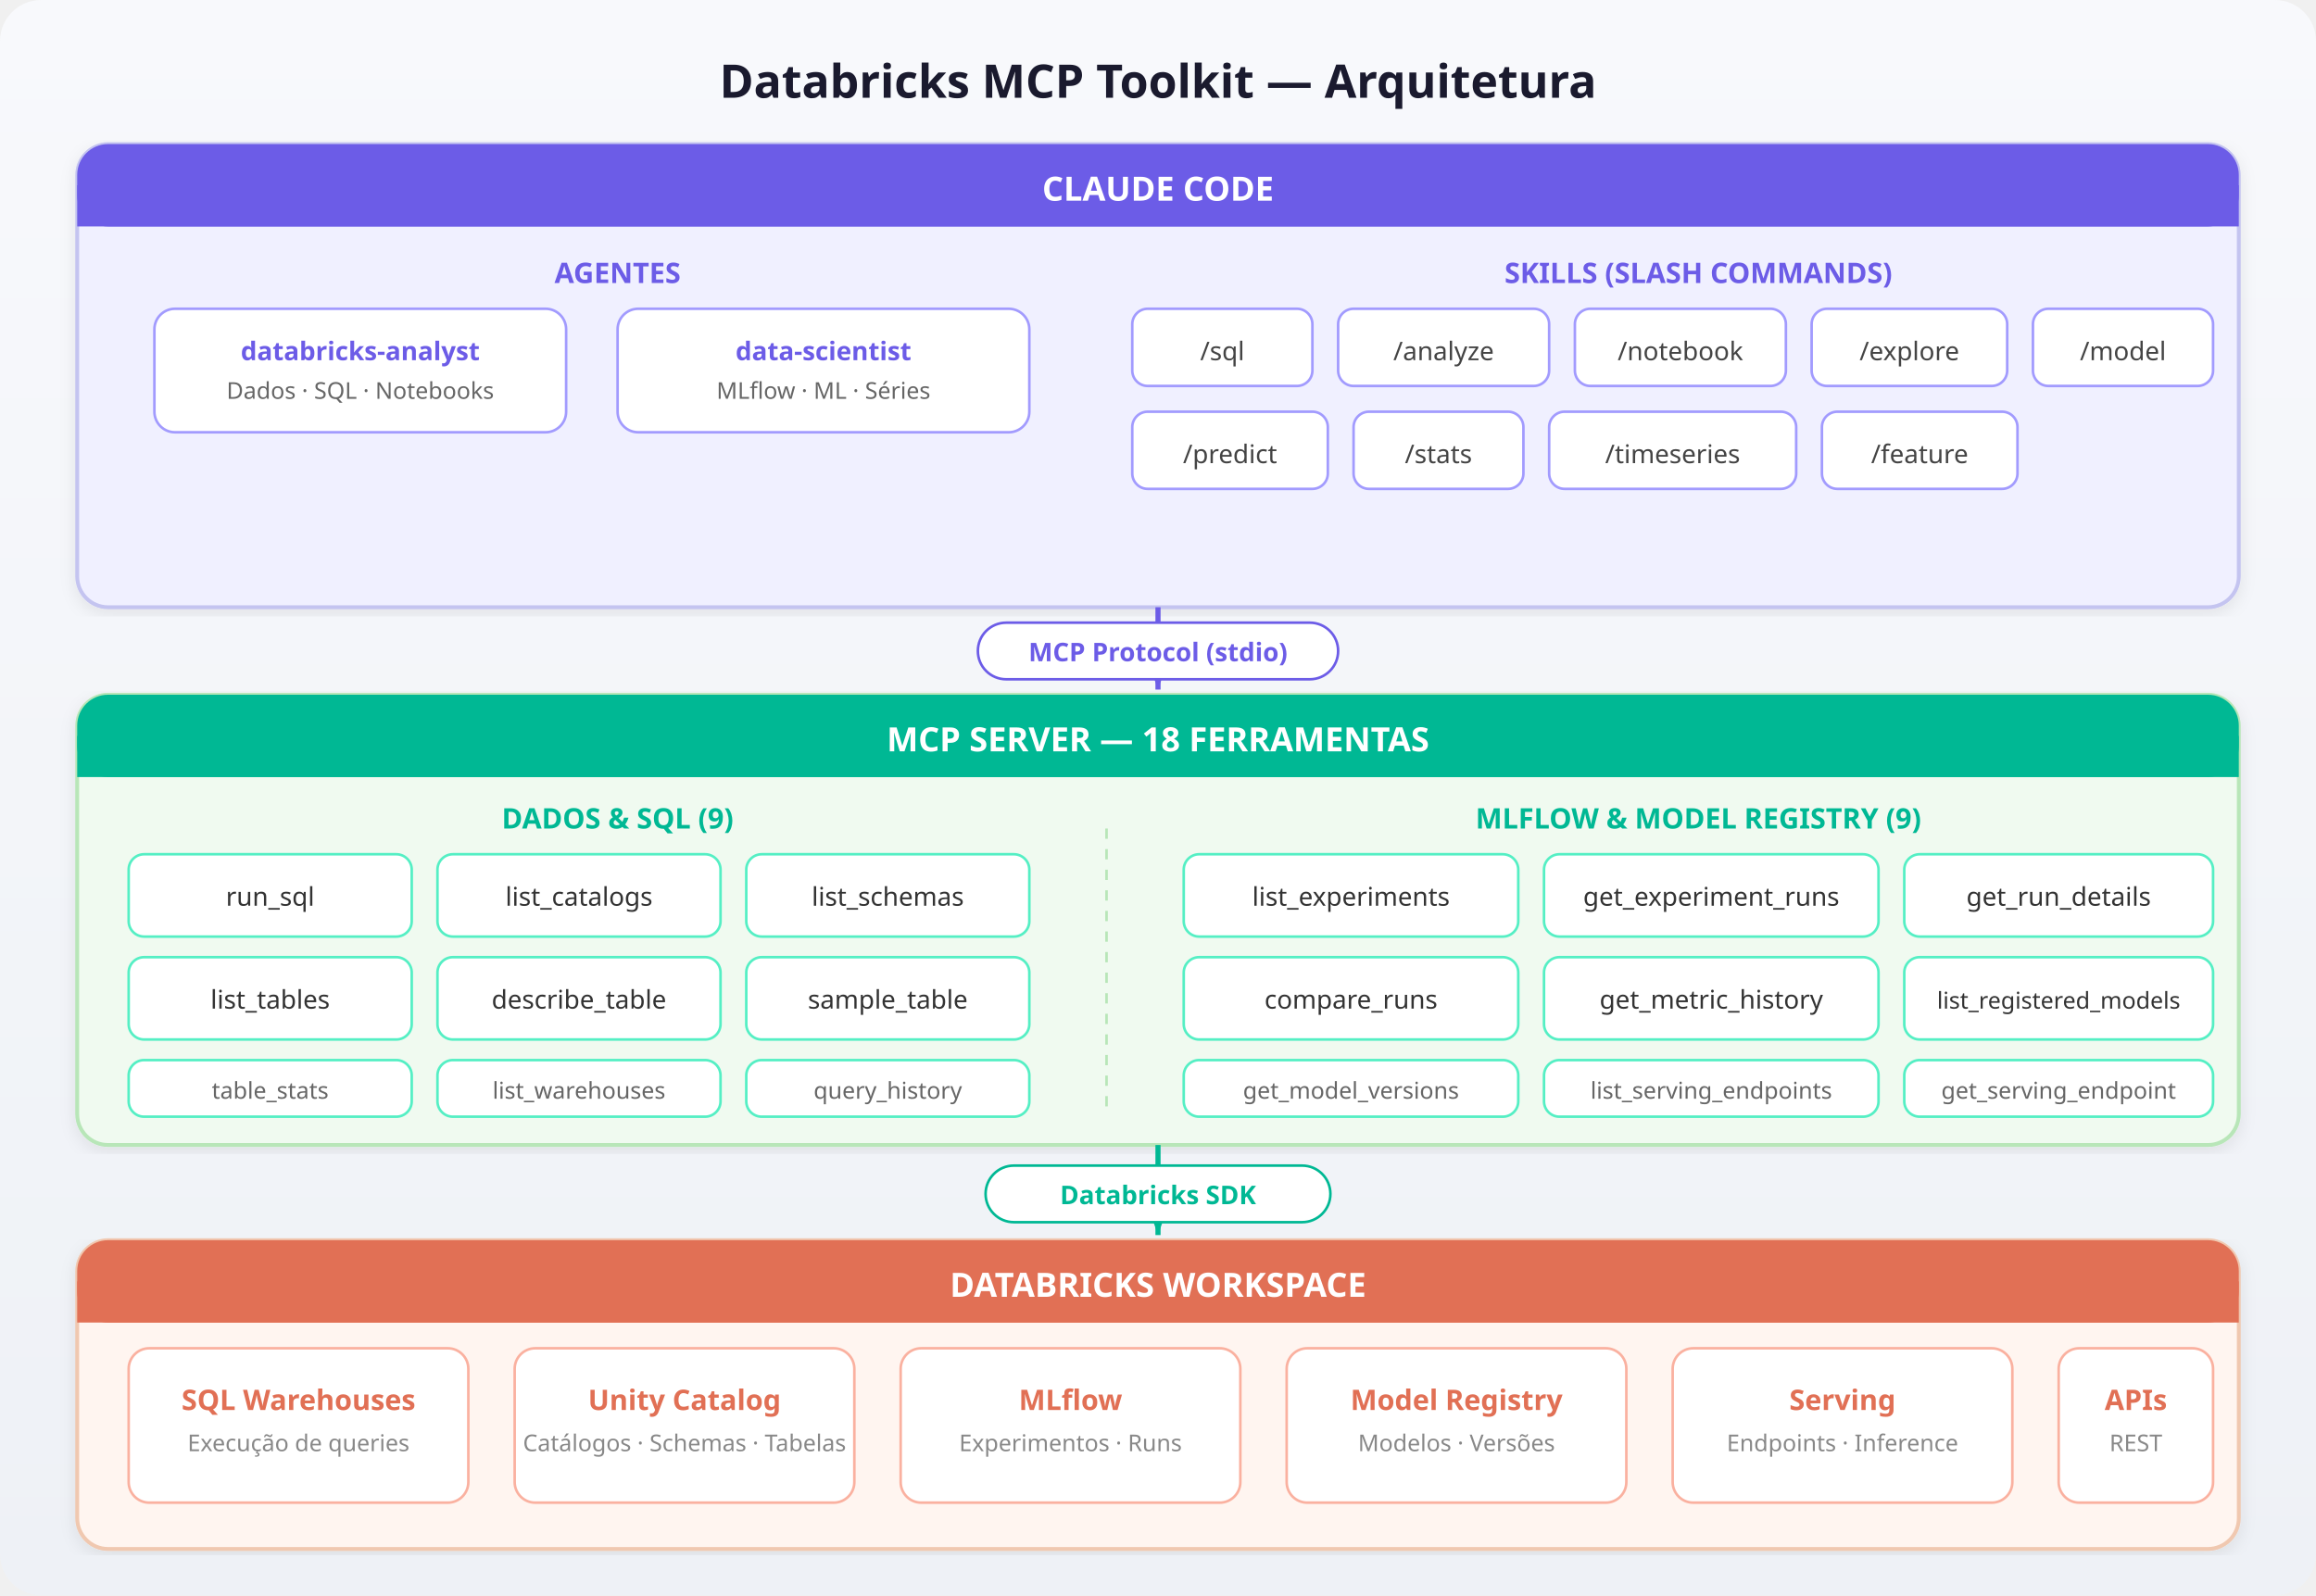
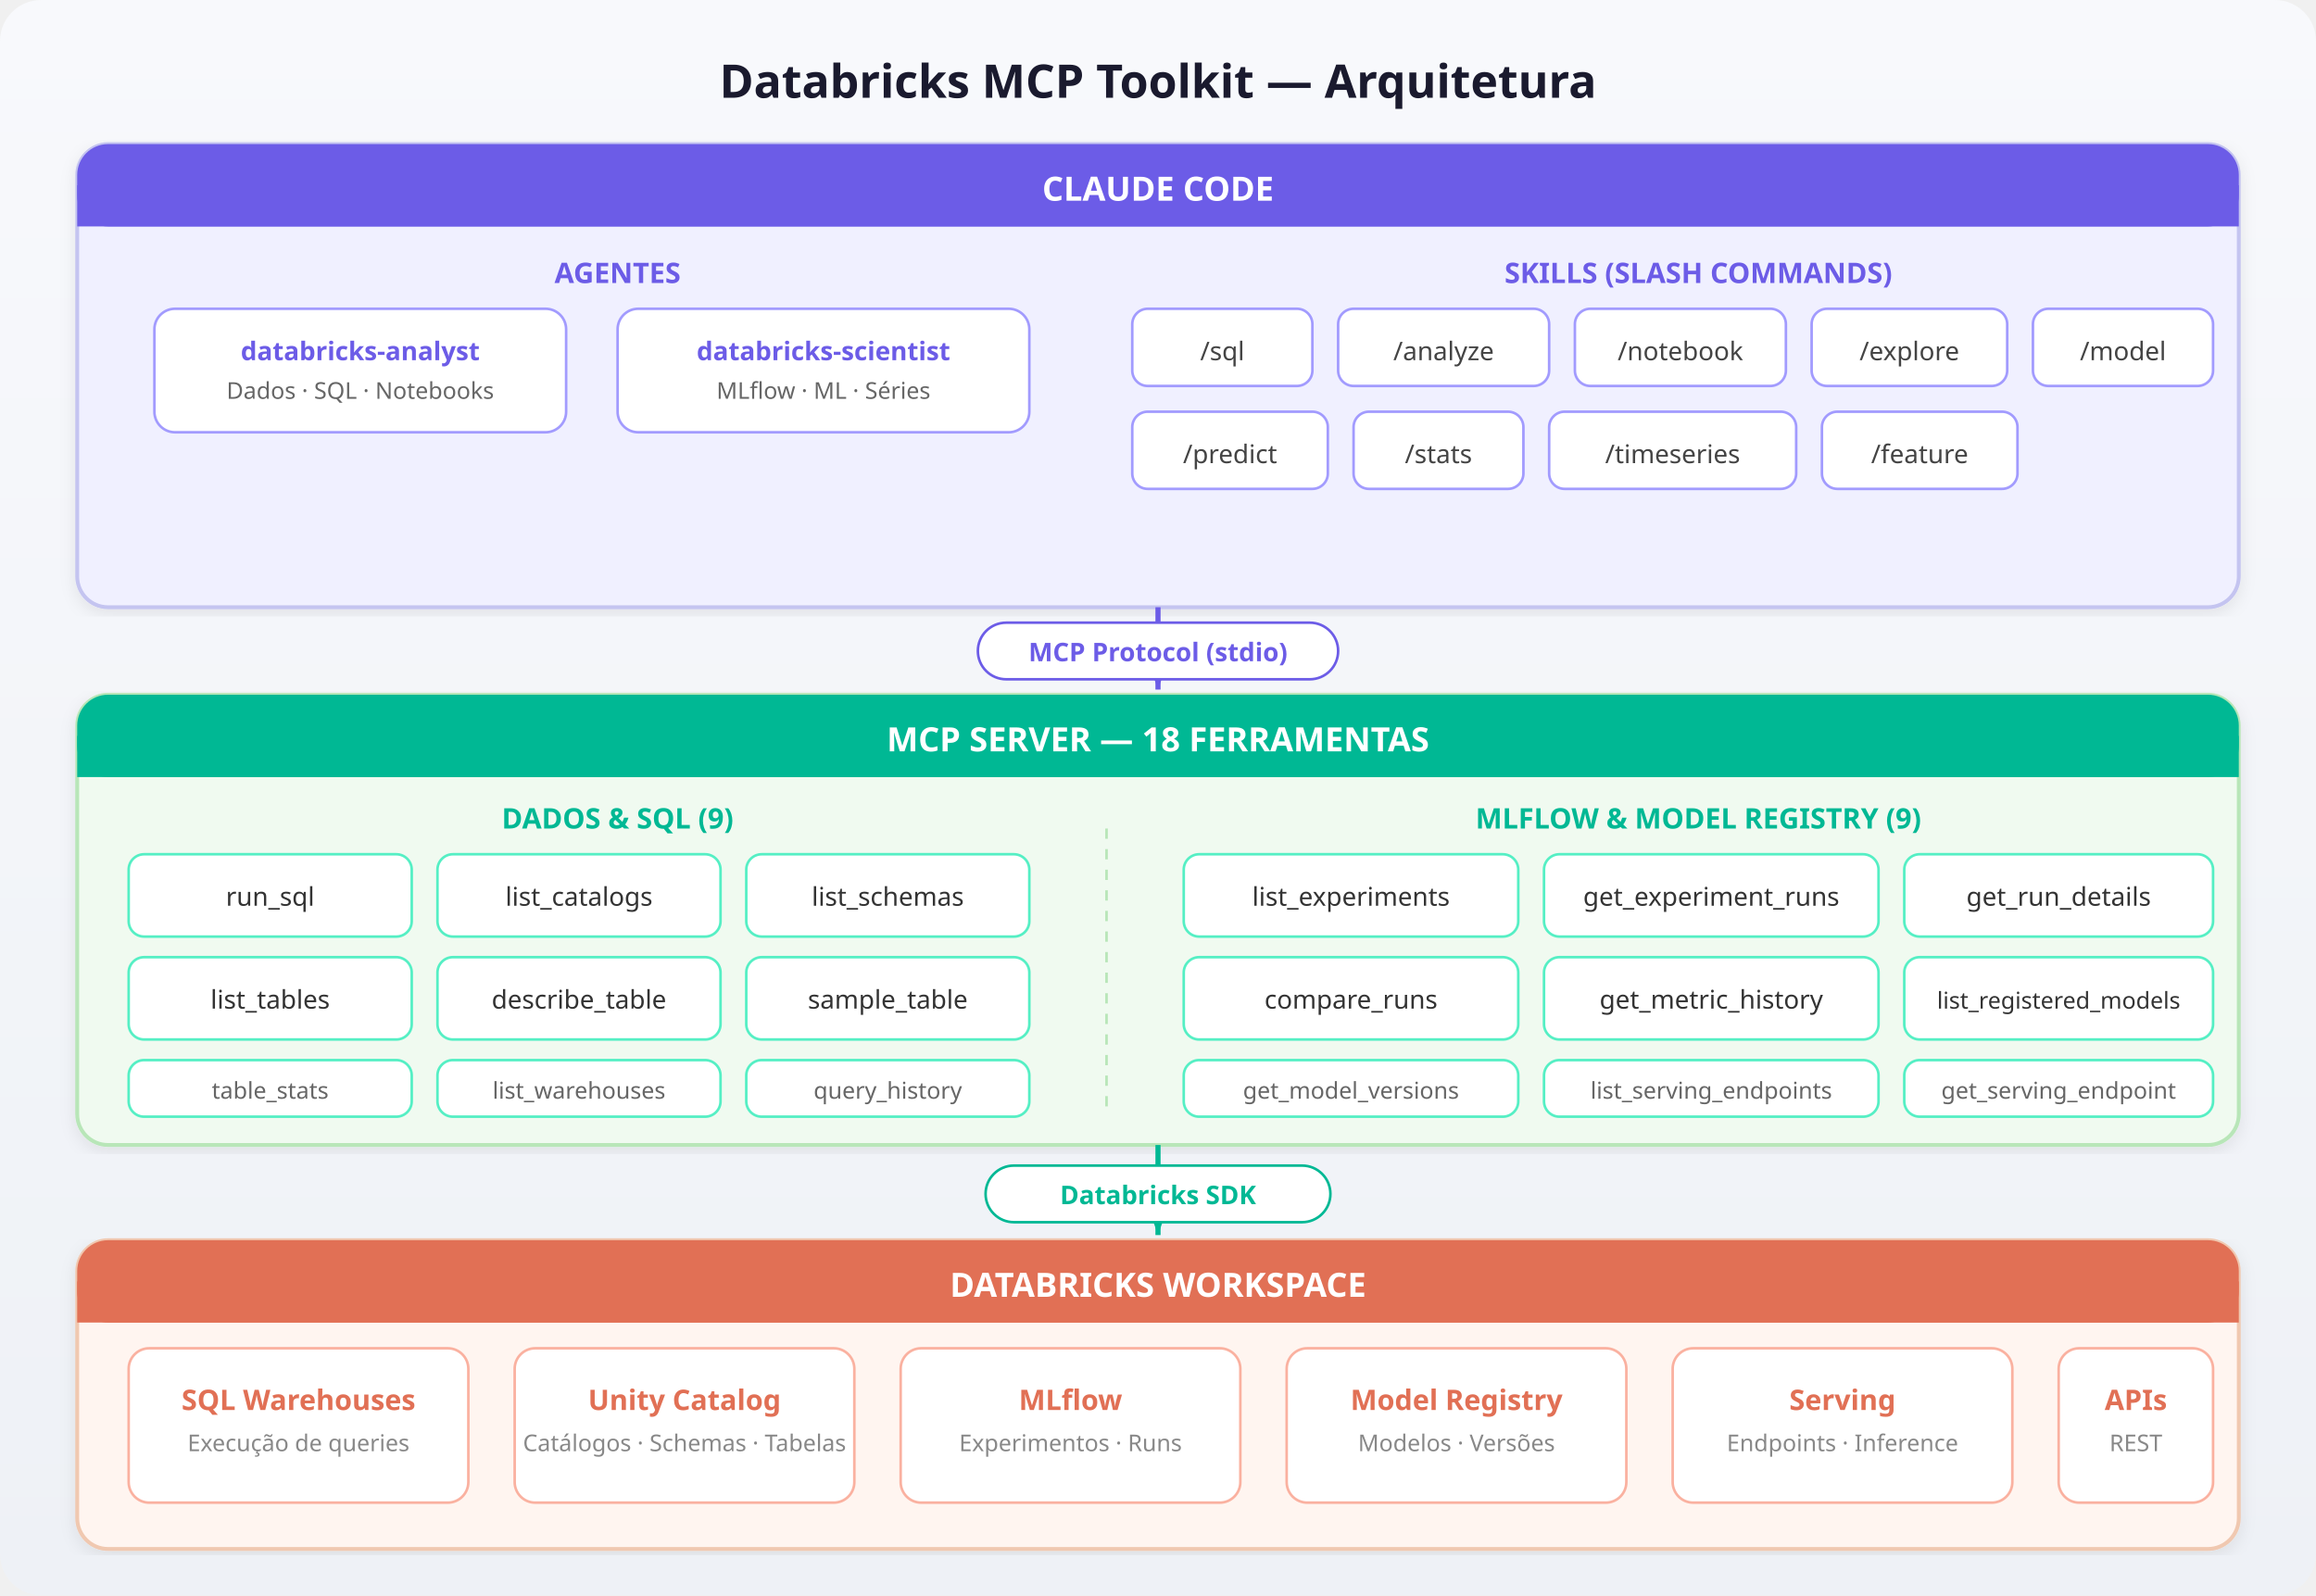
<svg xmlns="http://www.w3.org/2000/svg" viewBox="0 0 900 620" font-family="'Segoe UI', system-ui, -apple-system, sans-serif">
  <defs>
    <filter id="shadow" x="-2%" y="-2%" width="104%" height="104%">
      <feDropShadow dx="0" dy="2" stdDeviation="3" flood-opacity="0.08" />
    </filter>
    <linearGradient id="bgGrad" x1="0%" y1="0%" x2="0%" y2="100%">
      <stop offset="0%" style="stop-color:#f8f9fc" />
      <stop offset="100%" style="stop-color:#eef1f6" />
    </linearGradient>
  </defs>
  <rect width="900" height="620" rx="16" fill="url(#bgGrad)" />
  <text x="450" y="38" text-anchor="middle" font-size="18" font-weight="700" fill="#1a1a2e">Databricks MCP Toolkit — Arquitetura</text>
  <rect x="30" y="56" width="840" height="180" rx="12" fill="#f0f0ff" stroke="#c4c4f0" stroke-width="1.5" filter="url(#shadow)" />
  <rect x="30" y="56" width="840" height="32" rx="12" fill="#6c5ce7" />
  <rect x="30" y="72" width="840" height="16" fill="#6c5ce7" />
  <text x="450" y="78" text-anchor="middle" font-size="13" font-weight="700" fill="white">CLAUDE CODE</text>
  <text x="240" y="110" text-anchor="middle" font-size="11" font-weight="600" fill="#6c5ce7">AGENTES</text>
  <rect x="60" y="120" width="160" height="48" rx="8" fill="white" stroke="#a29bfe" stroke-width="1" />
  <text x="140" y="140" text-anchor="middle" font-size="10" font-weight="600" fill="#6c5ce7">databricks-analyst</text>
  <text x="140" y="155" text-anchor="middle" font-size="9" fill="#666">Dados · SQL · Notebooks</text>
  <rect x="240" y="120" width="160" height="48" rx="8" fill="white" stroke="#a29bfe" stroke-width="1" />
-   <text x="320" y="140" text-anchor="middle" font-size="10" font-weight="600" fill="#6c5ce7">data-scientist</text>
+   <text x="320" y="140" text-anchor="middle" font-size="10" font-weight="600" fill="#6c5ce7">databricks-scientist</text>
  <text x="320" y="155" text-anchor="middle" font-size="9" fill="#666">MLflow · ML · Séries</text>
  <text x="660" y="110" text-anchor="middle" font-size="11" font-weight="600" fill="#6c5ce7">SKILLS (SLASH COMMANDS)</text>
  <rect x="440" y="120" width="70" height="30" rx="6" fill="white" stroke="#a29bfe" stroke-width="1" />
  <text x="475" y="140" text-anchor="middle" font-size="10" font-weight="500" fill="#444">/sql</text>
  <rect x="520" y="120" width="82" height="30" rx="6" fill="white" stroke="#a29bfe" stroke-width="1" />
  <text x="561" y="140" text-anchor="middle" font-size="10" font-weight="500" fill="#444">/analyze</text>
  <rect x="612" y="120" width="82" height="30" rx="6" fill="white" stroke="#a29bfe" stroke-width="1" />
  <text x="653" y="140" text-anchor="middle" font-size="10" font-weight="500" fill="#444">/notebook</text>
  <rect x="704" y="120" width="76" height="30" rx="6" fill="white" stroke="#a29bfe" stroke-width="1" />
  <text x="742" y="140" text-anchor="middle" font-size="10" font-weight="500" fill="#444">/explore</text>
  <rect x="790" y="120" width="70" height="30" rx="6" fill="white" stroke="#a29bfe" stroke-width="1" />
  <text x="825" y="140" text-anchor="middle" font-size="10" font-weight="500" fill="#444">/model</text>
  <rect x="440" y="160" width="76" height="30" rx="6" fill="white" stroke="#a29bfe" stroke-width="1" />
  <text x="478" y="180" text-anchor="middle" font-size="10" font-weight="500" fill="#444">/predict</text>
  <rect x="526" y="160" width="66" height="30" rx="6" fill="white" stroke="#a29bfe" stroke-width="1" />
  <text x="559" y="180" text-anchor="middle" font-size="10" font-weight="500" fill="#444">/stats</text>
  <rect x="602" y="160" width="96" height="30" rx="6" fill="white" stroke="#a29bfe" stroke-width="1" />
  <text x="650" y="180" text-anchor="middle" font-size="10" font-weight="500" fill="#444">/timeseries</text>
  <rect x="708" y="160" width="76" height="30" rx="6" fill="white" stroke="#a29bfe" stroke-width="1" />
  <text x="746" y="180" text-anchor="middle" font-size="10" font-weight="500" fill="#444">/feature</text>
  <line x1="450" y1="236" x2="450" y2="268" stroke="#6c5ce7" stroke-width="2" marker-end="url(#arrowPurple)" />
  <defs>
    <marker id="arrowPurple" markerWidth="10" markerHeight="7" refX="10" refY="3.5" orient="auto">
      <polygon points="0 0, 10 3.5, 0 7" fill="#6c5ce7" />
    </marker>
  </defs>
  <rect x="380" y="242" width="140" height="22" rx="11" fill="white" stroke="#6c5ce7" stroke-width="1" />
  <text x="450" y="257" text-anchor="middle" font-size="10" font-weight="600" fill="#6c5ce7">MCP Protocol (stdio)</text>
  <rect x="30" y="270" width="840" height="175" rx="12" fill="#f0faf0" stroke="#b8e6b8" stroke-width="1.5" filter="url(#shadow)" />
  <rect x="30" y="270" width="840" height="32" rx="12" fill="#00b894" />
  <rect x="30" y="286" width="840" height="16" fill="#00b894" />
  <text x="450" y="292" text-anchor="middle" font-size="13" font-weight="700" fill="white">MCP SERVER — 18 FERRAMENTAS</text>
  <text x="240" y="322" text-anchor="middle" font-size="11" font-weight="600" fill="#00b894">DADOS &amp; SQL (9)</text>
  <rect x="50" y="332" width="110" height="32" rx="6" fill="white" stroke="#55efc4" stroke-width="1" />
  <text x="105" y="352" text-anchor="middle" font-size="10" fill="#333">run_sql</text>
  <rect x="170" y="332" width="110" height="32" rx="6" fill="white" stroke="#55efc4" stroke-width="1" />
  <text x="225" y="352" text-anchor="middle" font-size="10" fill="#333">list_catalogs</text>
  <rect x="290" y="332" width="110" height="32" rx="6" fill="white" stroke="#55efc4" stroke-width="1" />
  <text x="345" y="352" text-anchor="middle" font-size="10" fill="#333">list_schemas</text>
  <rect x="50" y="372" width="110" height="32" rx="6" fill="white" stroke="#55efc4" stroke-width="1" />
  <text x="105" y="392" text-anchor="middle" font-size="10" fill="#333">list_tables</text>
  <rect x="170" y="372" width="110" height="32" rx="6" fill="white" stroke="#55efc4" stroke-width="1" />
  <text x="225" y="392" text-anchor="middle" font-size="10" fill="#333">describe_table</text>
  <rect x="290" y="372" width="110" height="32" rx="6" fill="white" stroke="#55efc4" stroke-width="1" />
  <text x="345" y="392" text-anchor="middle" font-size="10" fill="#333">sample_table</text>
  <rect x="50" y="412" width="110" height="22" rx="6" fill="white" stroke="#55efc4" stroke-width="1" />
  <text x="105" y="427" text-anchor="middle" font-size="9" fill="#666">table_stats</text>
  <rect x="170" y="412" width="110" height="22" rx="6" fill="white" stroke="#55efc4" stroke-width="1" />
  <text x="225" y="427" text-anchor="middle" font-size="9" fill="#666">list_warehouses</text>
  <rect x="290" y="412" width="110" height="22" rx="6" fill="white" stroke="#55efc4" stroke-width="1" />
  <text x="345" y="427" text-anchor="middle" font-size="9" fill="#666">query_history</text>
  <line x1="430" y1="322" x2="430" y2="434" stroke="#b8e6b8" stroke-width="1" stroke-dasharray="4,4" />
  <text x="660" y="322" text-anchor="middle" font-size="11" font-weight="600" fill="#00b894">MLFLOW &amp; MODEL REGISTRY (9)</text>
  <rect x="460" y="332" width="130" height="32" rx="6" fill="white" stroke="#55efc4" stroke-width="1" />
  <text x="525" y="352" text-anchor="middle" font-size="10" fill="#333">list_experiments</text>
  <rect x="600" y="332" width="130" height="32" rx="6" fill="white" stroke="#55efc4" stroke-width="1" />
  <text x="665" y="352" text-anchor="middle" font-size="10" fill="#333">get_experiment_runs</text>
  <rect x="740" y="332" width="120" height="32" rx="6" fill="white" stroke="#55efc4" stroke-width="1" />
  <text x="800" y="352" text-anchor="middle" font-size="10" fill="#333">get_run_details</text>
  <rect x="460" y="372" width="130" height="32" rx="6" fill="white" stroke="#55efc4" stroke-width="1" />
  <text x="525" y="392" text-anchor="middle" font-size="10" fill="#333">compare_runs</text>
  <rect x="600" y="372" width="130" height="32" rx="6" fill="white" stroke="#55efc4" stroke-width="1" />
  <text x="665" y="392" text-anchor="middle" font-size="10" fill="#333">get_metric_history</text>
  <rect x="740" y="372" width="120" height="32" rx="6" fill="white" stroke="#55efc4" stroke-width="1" />
  <text x="800" y="392" text-anchor="middle" font-size="9" fill="#333">list_registered_models</text>
  <rect x="460" y="412" width="130" height="22" rx="6" fill="white" stroke="#55efc4" stroke-width="1" />
  <text x="525" y="427" text-anchor="middle" font-size="9" fill="#666">get_model_versions</text>
  <rect x="600" y="412" width="130" height="22" rx="6" fill="white" stroke="#55efc4" stroke-width="1" />
  <text x="665" y="427" text-anchor="middle" font-size="9" fill="#666">list_serving_endpoints</text>
  <rect x="740" y="412" width="120" height="22" rx="6" fill="white" stroke="#55efc4" stroke-width="1" />
  <text x="800" y="427" text-anchor="middle" font-size="9" fill="#666">get_serving_endpoint</text>
  <line x1="450" y1="445" x2="450" y2="480" stroke="#00b894" stroke-width="2" marker-end="url(#arrowGreen)" />
  <defs>
    <marker id="arrowGreen" markerWidth="10" markerHeight="7" refX="10" refY="3.5" orient="auto">
      <polygon points="0 0, 10 3.5, 0 7" fill="#00b894" />
    </marker>
  </defs>
  <rect x="383" y="453" width="134" height="22" rx="11" fill="white" stroke="#00b894" stroke-width="1" />
  <text x="450" y="468" text-anchor="middle" font-size="10" font-weight="600" fill="#00b894">Databricks SDK</text>
  <rect x="30" y="482" width="840" height="120" rx="12" fill="#fff5f0" stroke="#f0c8b0" stroke-width="1.5" filter="url(#shadow)" />
  <rect x="30" y="482" width="840" height="32" rx="12" fill="#e17055" />
  <rect x="30" y="498" width="840" height="16" fill="#e17055" />
  <text x="450" y="504" text-anchor="middle" font-size="13" font-weight="700" fill="white">DATABRICKS WORKSPACE</text>
  <rect x="50" y="524" width="132" height="60" rx="8" fill="white" stroke="#fab1a0" stroke-width="1" />
  <text x="116" y="548" text-anchor="middle" font-size="11" font-weight="600" fill="#e17055">SQL Warehouses</text>
  <text x="116" y="564" text-anchor="middle" font-size="9" fill="#888">Execução de queries</text>
  <rect x="200" y="524" width="132" height="60" rx="8" fill="white" stroke="#fab1a0" stroke-width="1" />
  <text x="266" y="548" text-anchor="middle" font-size="11" font-weight="600" fill="#e17055">Unity Catalog</text>
  <text x="266" y="564" text-anchor="middle" font-size="9" fill="#888">Catálogos · Schemas · Tabelas</text>
  <rect x="350" y="524" width="132" height="60" rx="8" fill="white" stroke="#fab1a0" stroke-width="1" />
  <text x="416" y="548" text-anchor="middle" font-size="11" font-weight="600" fill="#e17055">MLflow</text>
  <text x="416" y="564" text-anchor="middle" font-size="9" fill="#888">Experimentos · Runs</text>
  <rect x="500" y="524" width="132" height="60" rx="8" fill="white" stroke="#fab1a0" stroke-width="1" />
  <text x="566" y="548" text-anchor="middle" font-size="11" font-weight="600" fill="#e17055">Model Registry</text>
  <text x="566" y="564" text-anchor="middle" font-size="9" fill="#888">Modelos · Versões</text>
  <rect x="650" y="524" width="132" height="60" rx="8" fill="white" stroke="#fab1a0" stroke-width="1" />
  <text x="716" y="548" text-anchor="middle" font-size="11" font-weight="600" fill="#e17055">Serving</text>
  <text x="716" y="564" text-anchor="middle" font-size="9" fill="#888">Endpoints · Inference</text>
  <rect x="800" y="524" width="60" height="60" rx="8" fill="white" stroke="#fab1a0" stroke-width="1" />
  <text x="830" y="548" text-anchor="middle" font-size="11" font-weight="600" fill="#e17055">APIs</text>
  <text x="830" y="564" text-anchor="middle" font-size="9" fill="#888">REST</text>
</svg>
